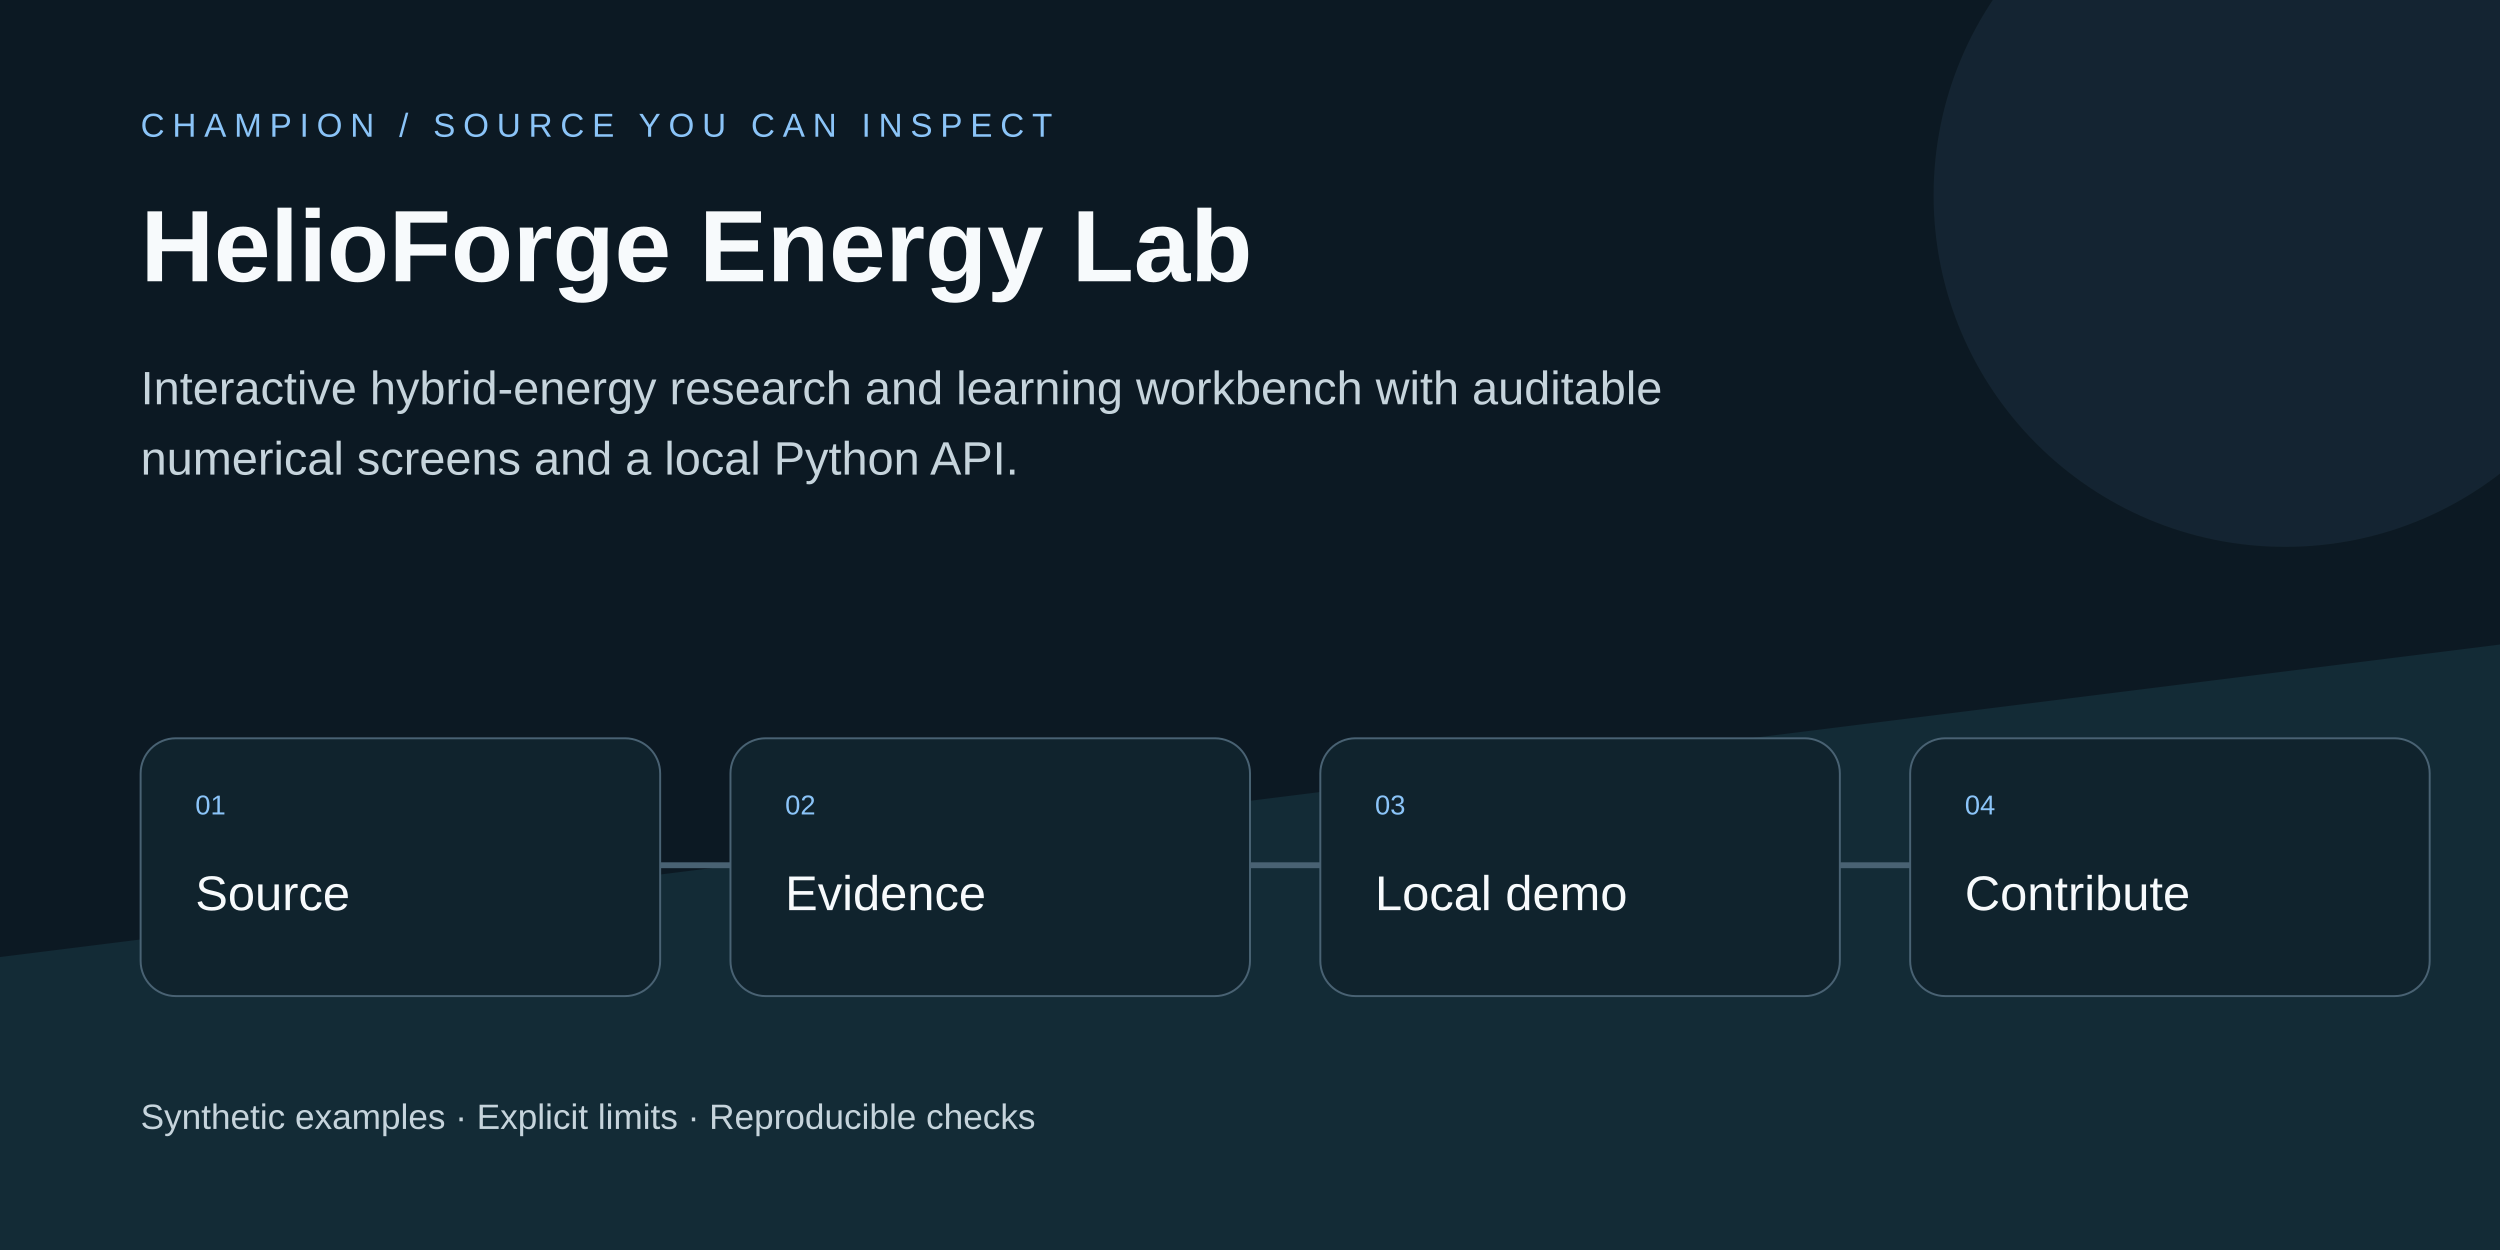
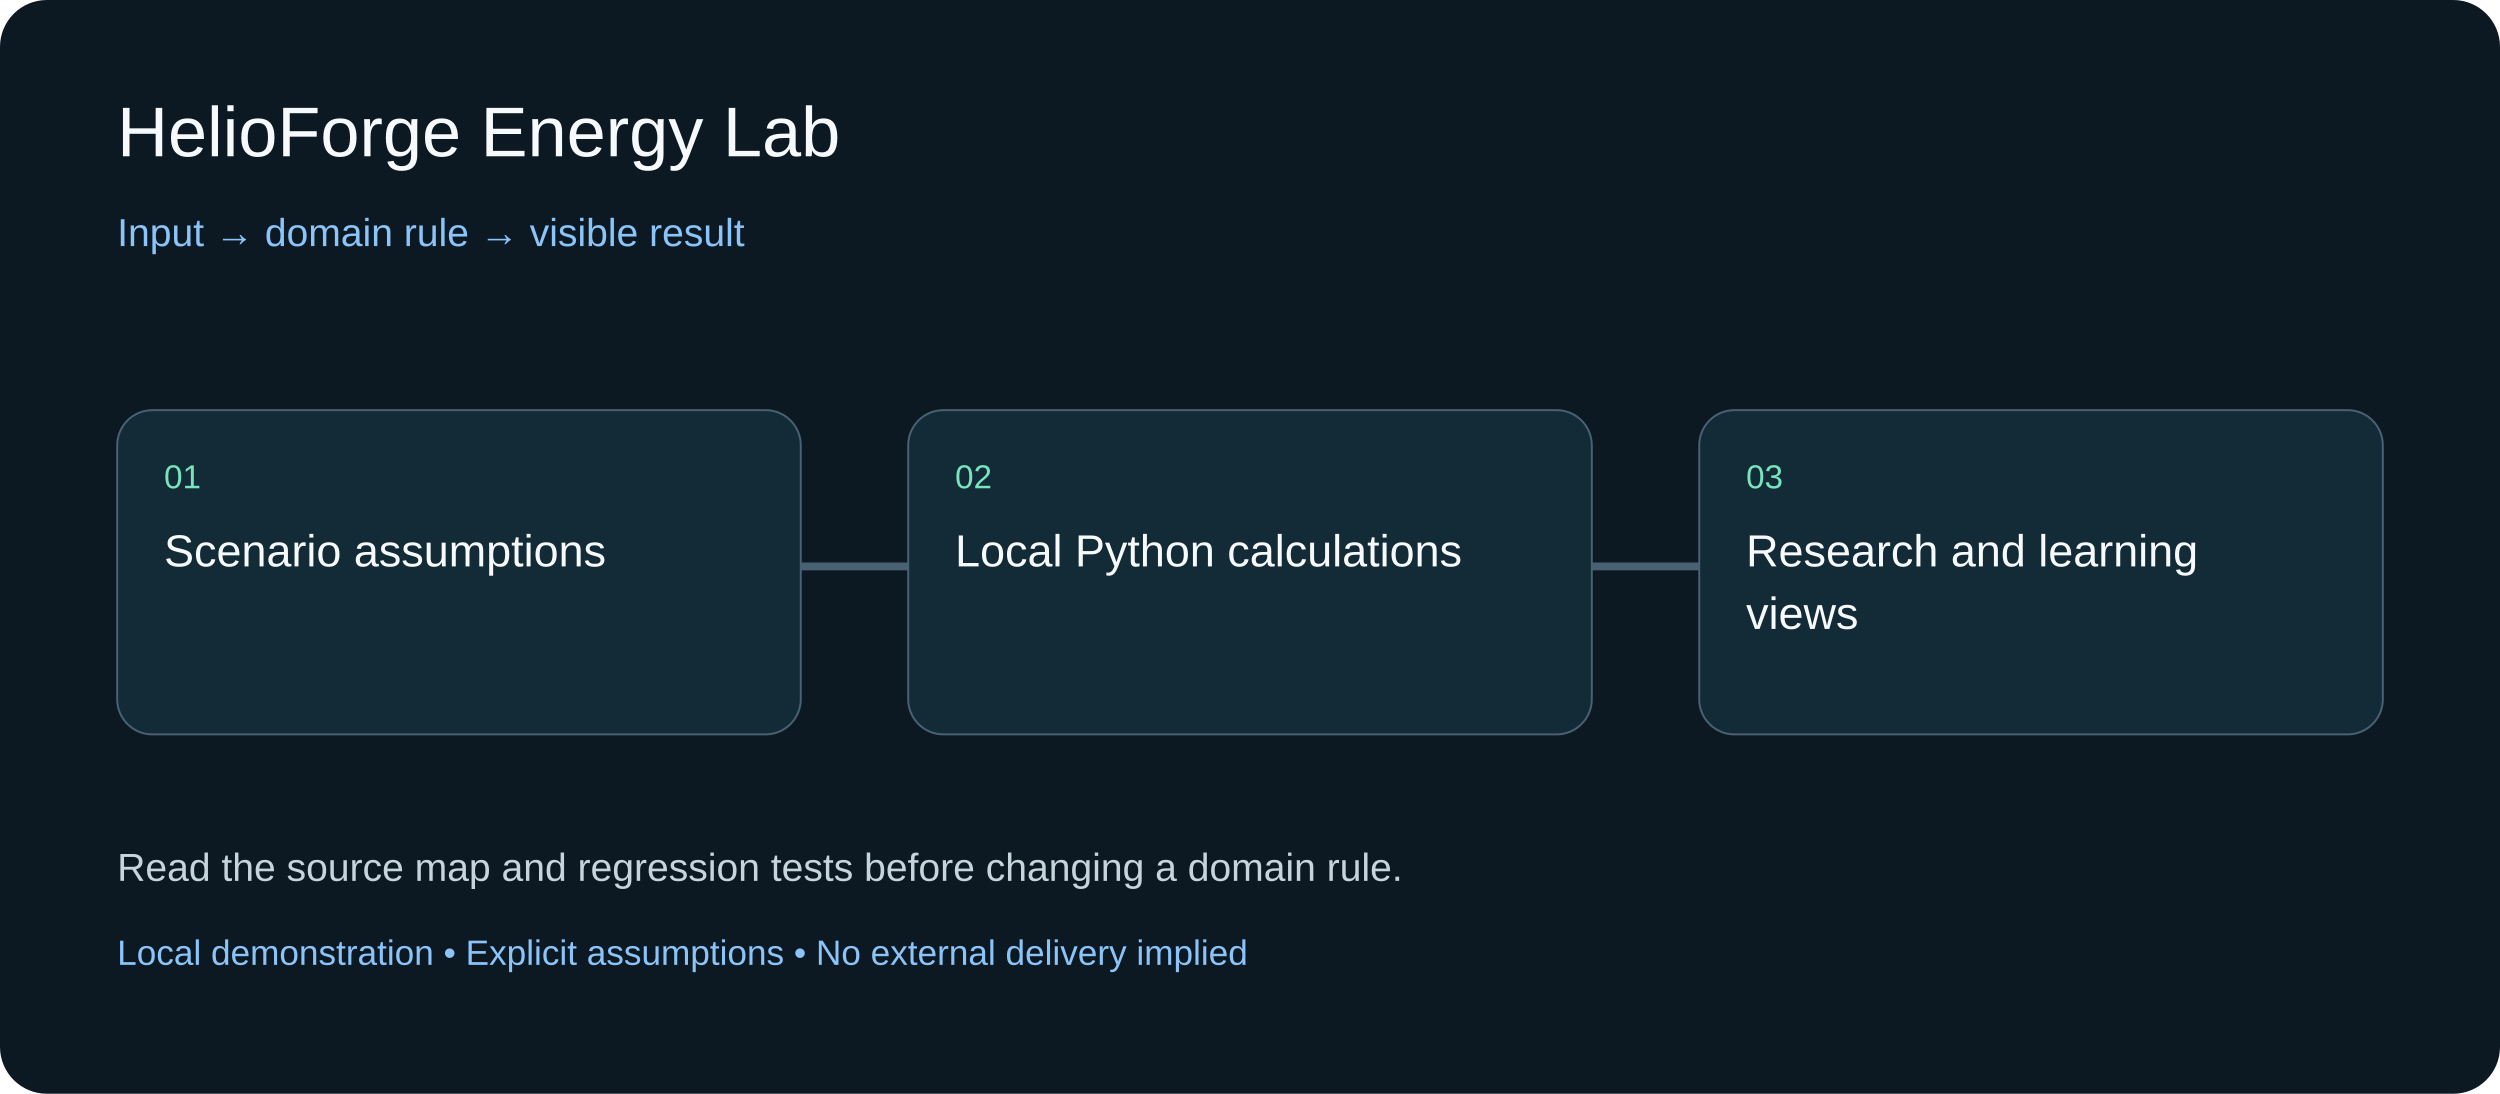
- <svg xmlns="http://www.w3.org/2000/svg" width="1280" height="640" viewBox="0 0 1280 640" role="img" aria-labelledby="title desc">
-   <rect width="1280" height="640" fill="#0c1923" />
-   <path d="M0 490L1280 330V640H0Z" fill="#132b36" />
-   <circle cx="1170" cy="100" r="180" fill="#8bc4f8" opacity=".07" />
+ <svg xmlns="http://www.w3.org/2000/svg" width="1280" height="560" viewBox="0 0 1280 560" role="img" aria-label="HelioForge Energy Lab workflow">
+   <rect width="1280" height="560" rx="24" fill="#0c1923" />
  <g font-family="Segoe UI,Arial,sans-serif">
-     <text x="72" y="70" fill="#8bc4f8" font-size="17" letter-spacing="4">CHAMPION / SOURCE YOU CAN INSPECT</text>
-     <text x="72" y="144" fill="#f7fafc" font-size="52" font-weight="700">HelioForge Energy Lab</text>
-     <text x="72" y="207" fill="#c6d4dc" font-size="24">Interactive hybrid-energy research and learning workbench with auditable</text>
-     <text x="72" y="243" fill="#c6d4dc" font-size="24">numerical screens and a local Python API.</text>
-     <path d="M225 443H1055" stroke="#496273" stroke-width="3" />
-     <rect x="72" y="378" width="266" height="132" rx="18" fill="#10232d" stroke="#496273" />
-     <text x="100" y="417" fill="#8bc4f8" font-size="14">01</text>
-     <text x="100" y="466" fill="#f7fafc" font-size="25">Source</text>
-     <rect x="374" y="378" width="266" height="132" rx="18" fill="#10232d" stroke="#496273" />
-     <text x="402" y="417" fill="#8bc4f8" font-size="14">02</text>
-     <text x="402" y="466" fill="#f7fafc" font-size="25">Evidence</text>
-     <rect x="676" y="378" width="266" height="132" rx="18" fill="#10232d" stroke="#496273" />
-     <text x="704" y="417" fill="#8bc4f8" font-size="14">03</text>
-     <text x="704" y="466" fill="#f7fafc" font-size="25">Local demo</text>
-     <rect x="978" y="378" width="266" height="132" rx="18" fill="#10232d" stroke="#496273" />
-     <text x="1006" y="417" fill="#8bc4f8" font-size="14">04</text>
-     <text x="1006" y="466" fill="#f7fafc" font-size="25">Contribute</text>
-     <text x="72" y="578" fill="#c6d4dc" font-size="18">Synthetic examples · Explicit limits · Reproducible checks</text>
+     <text x="60" y="80" font-size="36" fill="#f7fafc">HelioForge Energy Lab</text>
+     <text x="60" y="126" font-size="20" fill="#8bc4f8">Input → domain rule → visible result</text>
+     <path d="M220 290H1060" stroke="#496273" stroke-width="4" />
+     <rect x="60" y="210" width="350" height="166" rx="18" fill="#132b36" stroke="#496273" />
+     <text x="84" y="250" font-size="17" fill="#77e4bd">01</text>
+     <text x="84" y="290" font-size="23" fill="#f7fafc">Scenario assumptions</text>
+     <rect x="465" y="210" width="350" height="166" rx="18" fill="#132b36" stroke="#496273" />
+     <text x="489" y="250" font-size="17" fill="#77e4bd">02</text>
+     <text x="489" y="290" font-size="23" fill="#f7fafc">Local Python calculations</text>
+     <rect x="870" y="210" width="350" height="166" rx="18" fill="#132b36" stroke="#496273" />
+     <text x="894" y="250" font-size="17" fill="#77e4bd">03</text>
+     <text x="894" y="290" font-size="23" fill="#f7fafc">Research and learning</text>
+     <text x="894" y="322" font-size="23" fill="#f7fafc">views</text>
+     <text x="60" y="451" font-size="20" fill="#c6d4dc">Read the source map and regression tests before changing a domain rule.</text>
+     <text x="60" y="494" font-size="18" fill="#8bc4f8">Local demonstration • Explicit assumptions • No external delivery implied</text>
  </g>
</svg>
